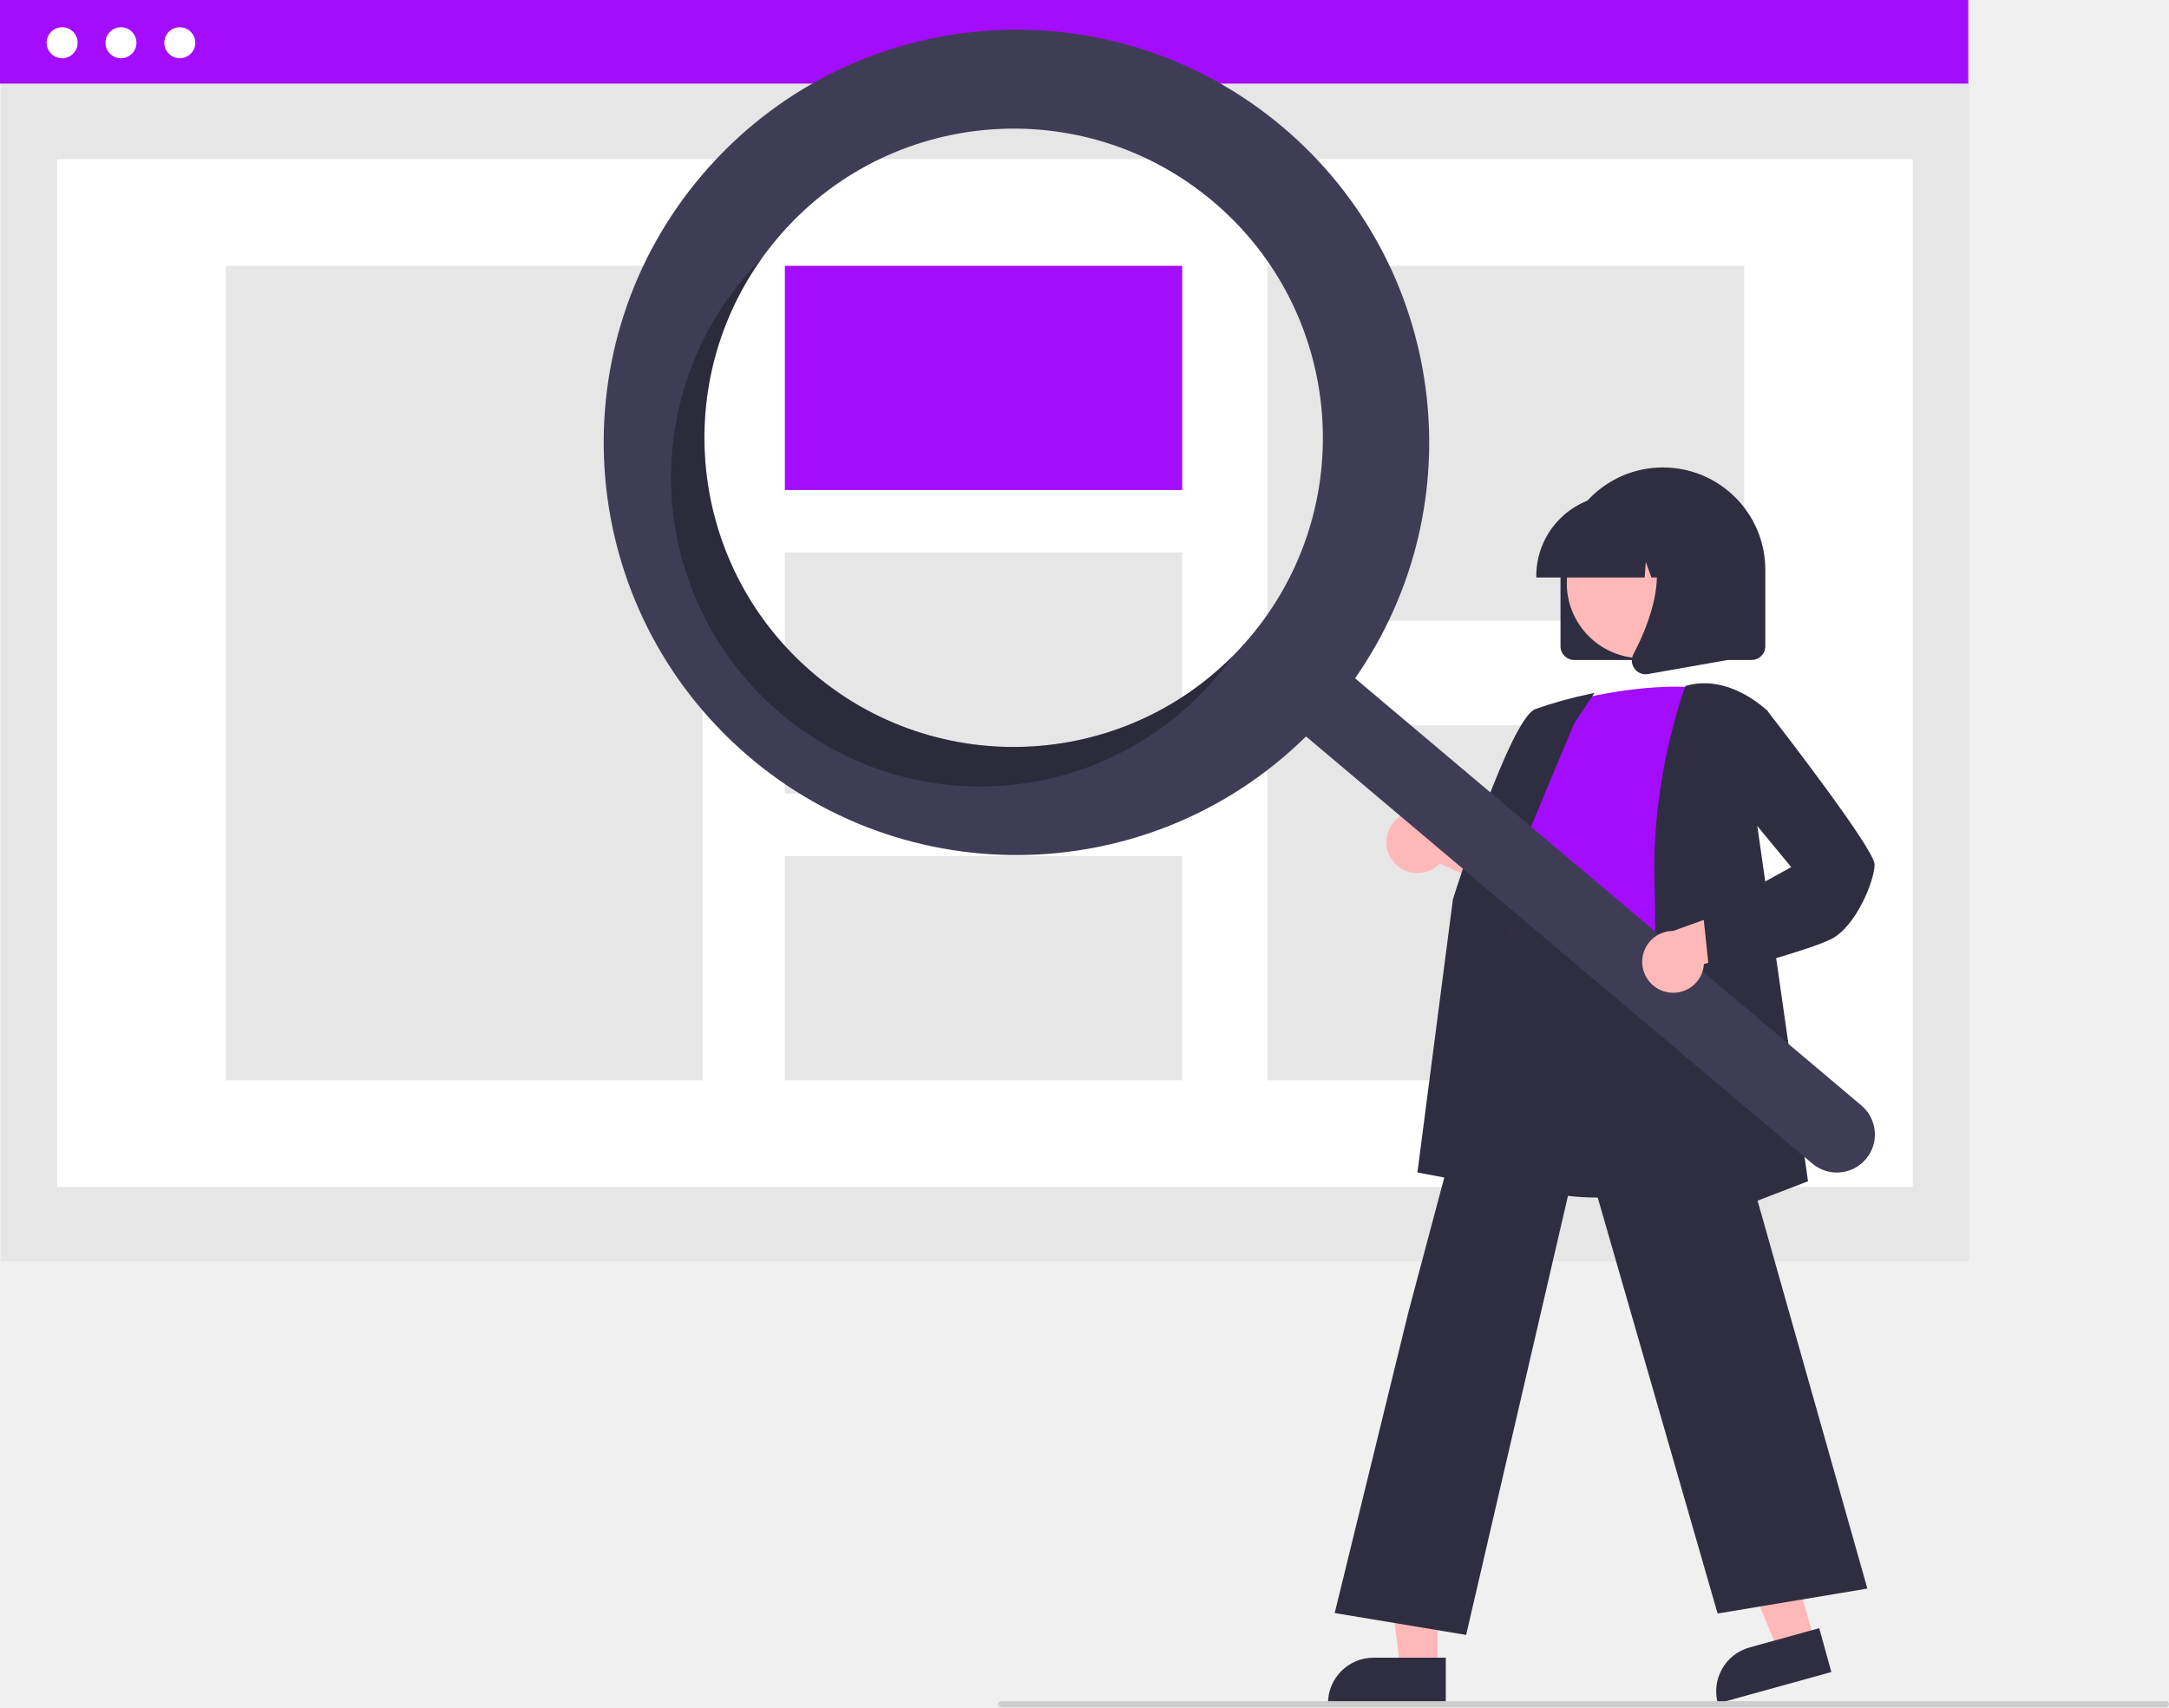
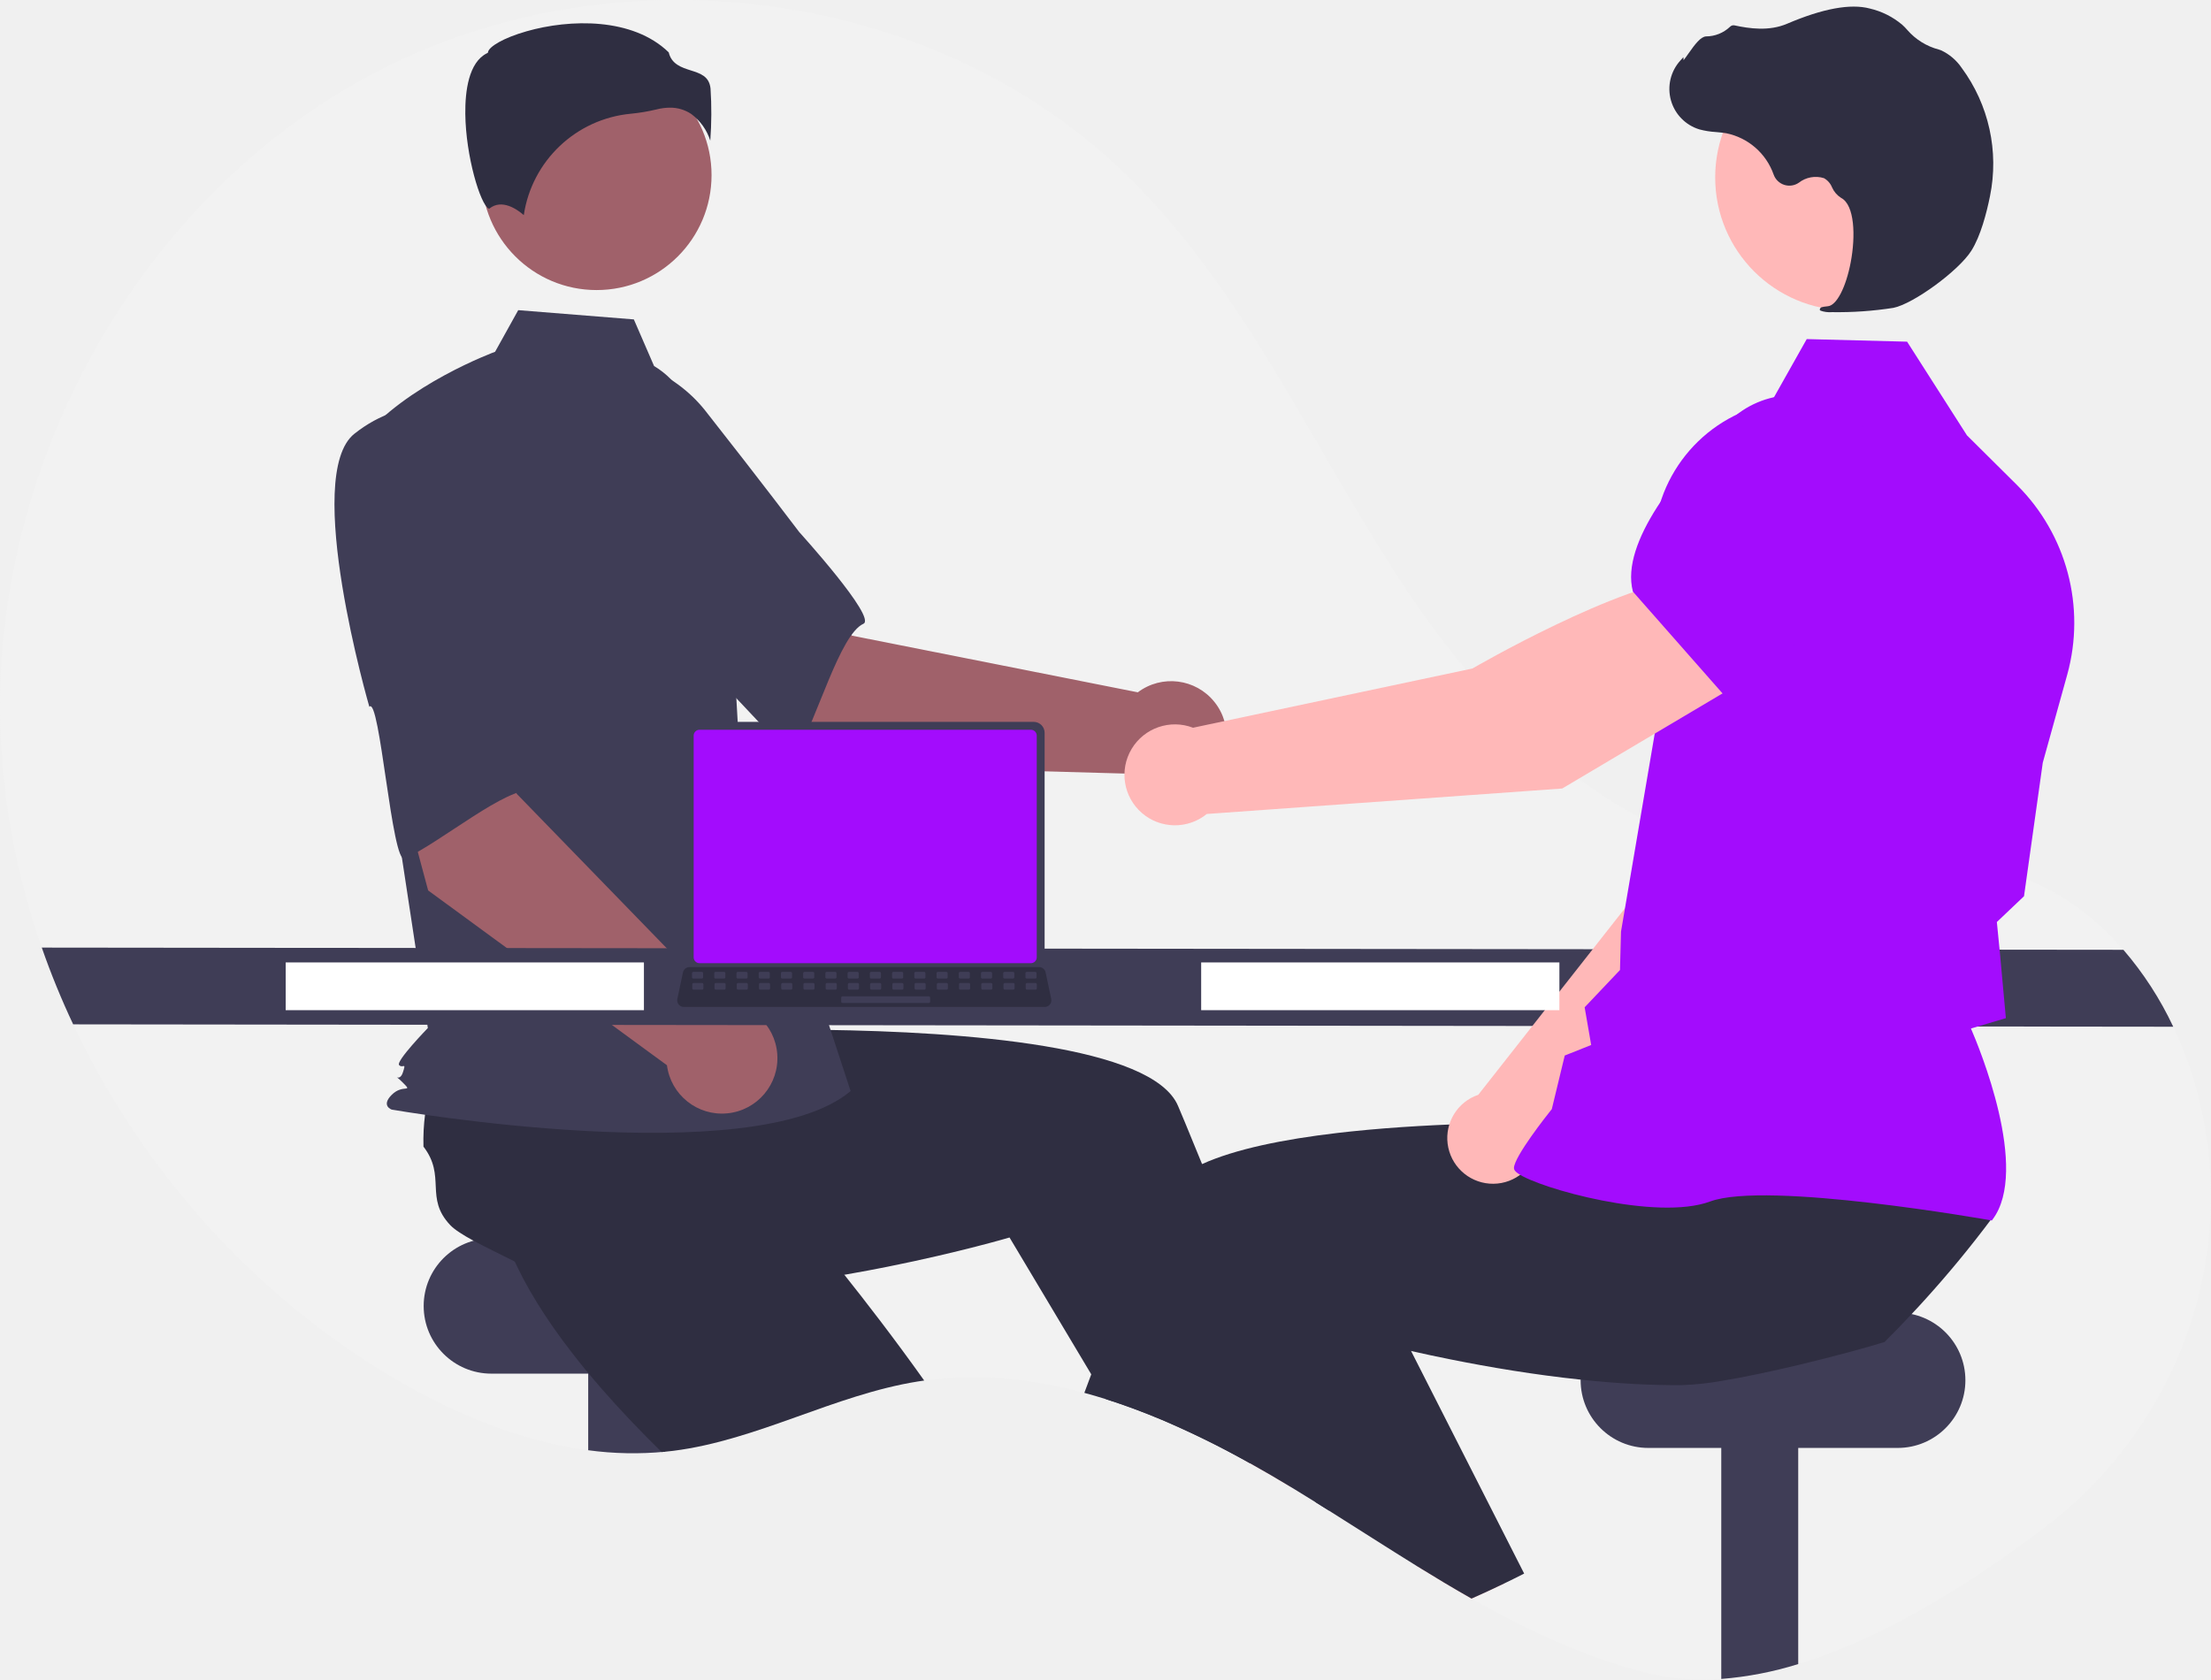
- <svg xmlns="http://www.w3.org/2000/svg" data-name="Layer 1" width="709.533" height="558.594" viewBox="0 0 709.533 558.594">
-   <rect x="0.275" y="0.365" width="643.862" height="412.358" fill="#e6e6e6" />
-   <rect x="18.686" y="52.085" width="607.039" height="336.243" fill="#fff" />
-   <rect width="643.862" height="27.354" fill="#a30cfd" />
-   <circle cx="20.327" cy="13.985" r="5.07" fill="#fff" />
-   <circle cx="39.571" cy="13.985" r="5.07" fill="#fff" />
-   <circle cx="58.814" cy="13.985" r="5.07" fill="#fff" />
-   <rect x="73.844" y="86.973" width="155.981" height="266.467" fill="#e6e6e6" />
-   <rect x="256.75" y="86.973" width="129.984" height="73.348" fill="#a30cfd" />
-   <rect x="256.75" y="180.747" width="129.984" height="78.919" fill="#e6e6e6" />
-   <rect x="256.75" y="280.092" width="129.984" height="73.348" fill="#e6e6e6" />
-   <rect x="414.587" y="86.973" width="155.981" height="116.125" fill="#e6e6e6" />
-   <rect x="414.587" y="237.315" width="155.981" height="116.125" fill="#e6e6e6" />
-   <path d="M755.712,382.143v-25a33.5,33.5,0,1,1,67,0v25a4.505,4.505,0,0,1-4.5,4.5h-58A4.505,4.505,0,0,1,755.712,382.143Z" transform="translate(-245.2337 -170.7031)" fill="#2f2e41" />
-   <polygon points="593.514 536.786 581.698 540.056 563.462 496.038 580.901 491.212 593.514 536.786" fill="#ffb8b8" />
-   <path d="M819.385,708.282h23.644a0,0,0,0,1,0,0v14.887a0,0,0,0,1,0,0H804.498a0,0,0,0,1,0,0v0A14.887,14.887,0,0,1,819.385,708.282Z" transform="translate(-406.293 74.94457) rotate(-15.46951)" fill="#2f2e41" />
-   <polygon points="470.328 545.875 458.068 545.875 452.235 498.587 470.33 498.587 470.328 545.875" fill="#ffb8b8" />
-   <path d="M449.311,542.372h23.644a0,0,0,0,1,0,0v14.887a0,0,0,0,1,0,0H434.424a0,0,0,0,1,0,0v0A14.887,14.887,0,0,1,449.311,542.372Z" fill="#2f2e41" />
-   <path d="M700.778,452.301a10.056,10.056,0,0,0,15.392.917l32.59,14.658L745.796,449.545l-30.494-11.109a10.11,10.11,0,0,0-14.524,13.865Z" transform="translate(-245.2337 -170.7031)" fill="#ffb8b8" />
-   <path d="M768.492,562.539c-10.239,0-20.839-1.525-29.749-6.062a38.416,38.416,0,0,1-19.709-23.565c-4.642-14.699,1.211-29.14,6.871-43.105,3.508-8.654,6.821-16.827,7.68-24.884l.3-2.86c1.339-12.848,2.495-23.943,8.897-28.105,3.318-2.157,7.78-2.28,13.641-.377l55.045,17.881-2.024,104.49-.334.112C808.823,556.161,789.418,562.539,768.492,562.539Z" transform="translate(-245.2337 -170.7031)" fill="#2f2e41" />
-   <path d="M755.462,401.051s27-8,48-5c0,0-12,66-8,88s-69.5,8.5-54.5-12.5l5-25s-10-10-1-22Z" transform="translate(-245.2337 -170.7031)" fill="#a30cfd" />
-   <path d="M742.182,560.558l-33.276-6.239,11.618-89.407c.781-2.496,18.778-59.143,26.952-62.208a139.517,139.517,0,0,1,18.166-5.047l1.184-.237-6.672,10.009-26.564,63.654Z" transform="translate(-245.2337 -170.7031)" fill="#2f2e41" />
-   <path d="M724.843,705.622l-42.995-7.166,24.128-98.524,35.903-134.737.354,2.393c.028.178,3.382,17.78,53.151,9.97l.438-.068.121.426,60.152,212.538-48.99,8.165L762.422,543.551Z" transform="translate(-245.2337 -170.7031)" fill="#2f2e41" />
-   <path d="M784.436,577.29l.027-.756c.03-.84,2.988-84.373,2-117.967-.991-33.709,9.922-62.901,10.032-63.192l.089-.234.241-.069c14.12-4.034,26.369,8.005,26.491,8.127l.172.172-4.021,33.176,17.216,120.642Z" transform="translate(-245.2337 -170.7031)" fill="#2f2e41" />
-   <circle cx="537.095" cy="190.797" r="24.561" fill="#ffb8b8" />
-   <path d="M747.787,359.143a26.53,26.53,0,0,1,26.5-26.5h5a26.53,26.53,0,0,1,26.5,26.5v.5H795.22l-3.604-10.092-.721,10.092h-5.461l-1.818-5.092-.364,5.092H747.787Z" transform="translate(-245.2337 -170.7031)" fill="#2f2e41" />
-   <path d="M779.911,389.454a4.433,4.433,0,0,1-.352-4.707c5.299-10.078,12.717-28.7,2.87-40.185l-.708-.825h28.587V386.658l-25.969,4.582a4.596,4.596,0,0,1-.796.07A4.482,4.482,0,0,1,779.911,389.454Z" transform="translate(-245.2337 -170.7031)" fill="#2f2e41" />
-   <path d="M664.814,212.249a135.02,135.02,0,1,0,7.655,199.403L838.087,551.4a12.442,12.442,0,0,0,16.066-19.003l-.018-.015L688.516,392.634A135.027,135.027,0,0,0,664.814,212.249ZM654.137,379.177a101.158,101.158,0,1,1-12.077-142.548l0,0A101.158,101.158,0,0,1,654.137,379.177Z" transform="translate(-245.2337 -170.7031)" fill="#3f3d56" />
-   <path d="M511.589,391.254a101.163,101.163,0,0,1-17.166-135.989q-2.901,2.922-5.609,6.12A101.158,101.158,0,1,0,643.438,391.856q2.702-3.202,5.089-6.559A101.163,101.163,0,0,1,511.589,391.254Z" transform="translate(-245.2337 -170.7031)" opacity="0.3" style="isolation:isolate" />
-   <path d="M790.214,495.239a10.056,10.056,0,0,0,12.424-9.133l34.433-9.557L823.074,464.346l-30.552,10.947A10.11,10.11,0,0,0,790.214,495.239Z" transform="translate(-245.2337 -170.7031)" fill="#ffb8b8" />
-   <path d="M804.526,490.18,802.43,470.274l28.762-15.869-18.752-22.7L815.5,406.205l7.62-3.266.237.305c3.593,4.62,35.105,45.281,35.105,50.307,0,5.163-6.029,20.323-14.276,24.447-7.956,3.978-37.831,11.709-39.099,12.037Z" transform="translate(-245.2337 -170.7031)" fill="#2f2e41" />
-   <path d="M953.766,729.297h-381a1,1,0,1,1,0-2h381a1,1,0,0,1,0,2Z" transform="translate(-245.2337 -170.7031)" fill="#ccc" />
+ <svg xmlns="http://www.w3.org/2000/svg" data-name="Layer 1" width="833.222" height="633.11" viewBox="0 0 833.222 633.11">
+   <path d="M954.314,708.907c-27.3,20.79-60.56,41.85-93.26,51.78a132.151,132.151,0,0,1-29,5.61,87.682,87.682,0,0,1-27.45-2.13c-23.6-5.87-45.49-16.15-66.67-28.16-6.92-3.93-13.76-8.04-20.56-12.24-11.1-6.86-22.09-13.96-33.11-20.89-1.65-1.05-3.29-2.08-4.94-3.1h-.01q-3.99-2.505-8-4.94c-.47-.29-.94-.57-1.42-.86q-7.575-4.59-15.41-8.97c-.64-.35-1.28-.71-1.92-1.06a337.758,337.758,0,0,0-31.12-15.23c-6.98-2.94-14.05-5.59-21.19-7.85h-.01c-2.73-.86-5.47-1.67-8.22-2.41a172.032,172.032,0,0,0-25.14-4.92,137.461,137.461,0,0,0-35.21.28c-.79.11-1.57.22-2.36.35-31.6,5.06-60.44,22.12-92.18,26.14-1.03.13-2.05.25-3.08.34-.44.04-.88.09-1.32.12a126.185,126.185,0,0,1-27.68-.68c-25.63-3.38-50.59-13.87-73.06-27.09-52.53-30.91-95.13-78.42-121.03-133.44a297.454,297.454,0,0,1-11.83-28.93,278.47,278.47,0,0,1-15.67-84.85c-2.43-100.36,54.6-201.05,144.14-246.44,89.55-45.39,207.35-30.38,279.57,39.35,43.81,42.3,69.16,99.62,102.13,150.83,32.97,51.2,79.83,100.11,140.27,107.57,30.79,3.8,63.01-3.55,92.52,6.01,16.34,5.3,30.28,15.44,41.51,28.36a127.185,127.185,0,0,1,18.78,29,141.927,141.927,0,0,1,8.73,23.54c.41,1.49.79,2.98,1.16,4.47C1026.974,608.507,1003.484,671.447,954.314,708.907Z" transform="translate(-183.3889 -133.445)" fill="#f2f2f2" />
+   <rect x="159.665" y="466.772" width="145" height="51" rx="25.5" fill="#3f3d56" />
+   <path d="M434.054,638.217v42.43a125.553,125.553,0,0,1-29-.56v-41.87Z" transform="translate(-183.3889 -133.445)" fill="#3f3d56" />
+   <path d="M531.674,653.817c-.79.11-1.57.22-2.36.35-31.6,5.06-60.44,22.12-92.18,26.14-1.03.13-2.05.25-3.08.34-.44.04-.88.09-1.32.12-7.75-7.59-15.5-15.67-22.78-24.04-3.95-4.53-7.77-9.15-11.36-13.83-9.32-12.08-17.22-24.5-22.44-36.7.53-5.85-3.11-19.38-4.85-29.74l-.01-.01c-.74-4.35-1.14-8.13-.77-10.56,2.12-14.02,13.57-12.41,17.09-26.15a77.5,77.5,0,0,1,10.11-7.11c.59-.35,1.19-.7,1.81-1.05l38.2-26.4,14.6,14.32,22.22,21.8,24.08,23.61-20.44,20.65s17.08,19.69,37.05,45.94C520.604,638.547,526.174,646.077,531.674,653.817Z" transform="translate(-183.3889 -133.445)" fill="#2f2e41" />
+   <path d="M861.054,638.217v122.47a132.151,132.151,0,0,1-29,5.61v-128.08Z" transform="translate(-183.3889 -133.445)" fill="#3f3d56" />
+   <rect x="595.665" y="494.772" width="145" height="51" rx="25.5" fill="#3f3d56" />
+   <path d="M669.894,693.977q-7.575-4.59-15.41-8.97c-.64-.35-1.28-.71-1.92-1.06l3.44-1.47,9.28-3.99.09-.04.1.34Z" transform="translate(-183.3889 -133.445)" fill="#ffb6b6" />
+   <path d="M684.264,702.877c-1.65-1.05-3.29-2.08-4.94-3.1h-.01q-3.99-2.505-8-4.94c-.47-.29-.94-.57-1.42-.86q-7.575-4.59-15.41-8.97c-.64-.35-1.28-.71-1.92-1.06a337.758,337.758,0,0,0-31.12-15.23c-6.98-2.94-14.05-5.59-21.19-7.85h-.01l-5.61-9.39-25.25-42.29-5.55-9.29s-18.93,5.6-45.72,10.97c-9.75,1.96-20.53,3.88-31.84,5.5-12.09,1.72-24.77,3.09-37.37,3.75-6.01.32-12,.48-17.9.43-15.25-.1-29.9-1.53-42.73-4.93-4.28-4.02-17.18-9.49-26.42-14.5h-.01c-3.88-2.1-7.1-4.11-8.79-5.9-9.74-10.3-1.42-18.33-10.08-29.57a78.018,78.018,0,0,1,.63-12.34c.09-.68.18-1.37.29-2.07l2.73-46.36,20.28-2.68,30.86-4.08,33.43-4.42,3.68,28.82s26.03-1.32,59.01-.88c52.97.72,123.85,6,133.45,28.66.9,2.13,1.8,4.28,2.7,6.43q3.21,7.71,6.36,15.5c7.61,18.8,14.87,37.78,21.5,55.72,4.12,11.16,8,21.92,11.57,31.99,2.87,8.1,5.53,15.76,7.96,22.81,2.22,6.44,4.23,12.37,6.02,17.69C683.724,701.267,683.994,702.087,684.264,702.877Z" transform="translate(-183.3889 -133.445)" fill="#2f2e41" />
+   <path d="M497.708,421.99l-64.055-54.401,41.675-42.177,29.075,47.623,107.774,21.367a20.9,20.9,0,1,1-2.97,30.678Z" transform="translate(-183.3889 -133.445)" fill="#a0616a" />
+   <path d="M377.042,296.092c-7.403,24.083,63.1,81.52,63.1,81.52.783-5.782,40.756,44.073,43.475,39.558,7.729-12.832,16.234-44.552,25.157-48.606,5.103-2.318-24.171-34.543-24.171-34.543s-14.933-19.756-34.649-44.794a53.412,53.412,0,0,0-47.084-20.961S384.445,272.009,377.042,296.092Z" transform="translate(-183.3889 -133.445)" fill="#3f3d56" />
+   <circle cx="224.825" cy="66.009" r="43.324" fill="#a0616a" />
+   <path d="M429.876,271.412c9.334,5.549,14.917,15.744,18.122,26.119a247.516,247.516,0,0,1,10.636,59.137l3.385,60.089,41.926,127.947c-36.336,30.746-172.919,6.988-172.919,6.988s-4.193-1.397,0-5.59,8.274-.478,4.082-4.671-1.302.478.095-3.715,0-1.397-1.398-2.795,10.819-13.976,10.819-13.976L333.445,447.503,319.47,299.363c16.771-20.963,50.498-33.321,50.498-33.321l8.715-15.687,43.574,3.486Z" transform="translate(-183.3889 -133.445)" fill="#3f3d56" />
+   <path d="M443.928,176.437a20.078,20.078,0,0,1,7.133,10.02,141.018,141.018,0,0,0,.093-19.659c-.511-4.601-3.75-5.636-7.5-6.835-3.387-1.083-7.218-2.307-8.248-6.774-13.619-13.248-37.326-12.58-53.55-7.959-8.928,2.543-14.065,5.81-14.524,7.724l-.095.394-.363.181c-6.882,3.441-8.221,14.306-8.133,22.815.168,16.031,5.703,34.239,8.821,35.718.165.078.207.048.278-.012h0c4.695-3.752,10.424.285,12.941,2.48a45.059,45.059,0,0,1,40.346-38.219,70.703,70.703,0,0,0,9.724-1.631,20.472,20.472,0,0,1,4.968-.652A14.137,14.137,0,0,1,443.928,176.437Z" transform="translate(-183.3889 -133.445)" fill="#2f2e41" />
+   <path d="M389.338,487.262,376.085,480.475a3.632,3.632,0,0,1,3.276-6.397l13.253,6.787a3.632,3.632,0,0,1-3.276,6.397Z" transform="translate(-183.3889 -133.445)" fill="#a30cfd" />
+   <path d="M344.735,469.078l-21.801-81.162,58.259-11.028-3.133,55.709,76.547,78.818A20.9,20.9,0,1,1,434.732,534.973Z" transform="translate(-183.3889 -133.445)" fill="#a0616a" />
+   <path d="M316.972,296.916c-19.775,15.612,5.606,102.935,5.606,102.935,3.93-4.313,8.496,59.425,13.299,57.255,13.651-6.168,38.673-27.438,48.319-25.704,5.516.992-.263-42.159-.263-42.159s-1.063-24.742-3.061-56.548a53.412,53.412,0,0,0-26.836-44.001S336.747,281.305,316.972,296.916Z" transform="translate(-183.3889 -133.445)" fill="#3f3d56" />
+   <path d="M1002.384,520.457l-791.42-.9a297.454,297.454,0,0,1-11.83-28.93l784.47.83A127.185,127.185,0,0,1,1002.384,520.457Z" transform="translate(-183.3889 -133.445)" fill="#3f3d56" />
+   <path d="M750.314,730.277q-6.135,2.97-12.38,5.73c-6.92-3.93-13.76-8.04-20.56-12.24l25.22-11.08Z" transform="translate(-183.3889 -133.445)" fill="#ffb6b6" />
+   <path d="M934.194,592.477q-6.15,8.25-12.69,16.17-6.03,7.305-12.38,14.33c-1.75,1.94-3.52,3.87-5.33,5.78q-4.995,5.355-10.21,10.53c-6.26,1.97-18.94,5.44-32.53,8.68-9.89,2.35-20.26,4.58-29,6a104.486,104.486,0,0,1-14.81,1.58c-5.9.05-11.89-.11-17.9-.43-6.78-.36-13.57-.92-20.28-1.64-17.45-1.83-34.35-4.68-48.93-7.61-5.34-1.06-10.36-2.14-14.98-3.19-8.75-1.97-16.07-3.81-21.37-5.21-5.97-1.56-9.37-2.57-9.37-2.57l-14.95,25.04-7.76,12.99-5.7,9.55-1.52,2.53c-.64-.35-1.28-.71-1.92-1.06a337.758,337.758,0,0,0-31.12-15.23c-6.98-2.94-14.05-5.59-21.19-7.85h-.01c-2.73-.86-5.47-1.67-8.22-2.41q1.29-3.465,2.61-6.98,2.46-6.555,5.02-13.23c3.69-9.64,7.51-19.42,11.44-29.15,3.22-7.99,6.5-15.95,9.82-23.8,1.53-3.62,4.64-6.8,8.99-9.59a52.323,52.323,0,0,1,6.49-3.48c12.45-5.67,30.79-9.36,51-11.73,1.67-.19,3.35-.38,5.04-.56,16.73-1.76,34.48-2.67,51.08-3.09,8.31-.21,16.33-.29,23.79-.3q3.615,0,7.03.02h.01c6.15.03,11.81.12,16.79.22.97.02,1.91.05,2.83.07h.01c.62.01,1.23.03,1.83.04,10.89.28,17.57.62,17.57.62l2.59-20.32.53-4.1.5-3.9v-.01l.06-.49.41-.01,7.2-.14,60.52-1.18,33.06-.65-5.24,22.46-8.65,37.06C905.234,592.097,934.494,587.507,934.194,592.477Z" transform="translate(-183.3889 -133.445)" fill="#2f2e41" />
+   <path d="M757.774,726.577c-2.47,1.26-4.96,2.5-7.46,3.7q-6.135,2.97-12.38,5.73c-6.92-3.93-13.76-8.04-20.56-12.24-11.1-6.86-22.09-13.96-33.11-20.89-1.65-1.05-3.29-2.08-4.94-3.1h-.01c-4.54-6.74-9.17-13.76-13.84-20.99-.07-.1-.13-.2-.19-.3q-1.8-2.76-3.58-5.56c-7.47-11.7-14.98-23.9-22.27-36.36l18.46-8.62,34.32-16.02,5.92-2.76,17.02,33.51,15.18,29.89,3.38,6.65Z" transform="translate(-183.3889 -133.445)" fill="#2f2e41" />
+   <path d="M762.946,565.695l87.501-84.384,24.252-68.67L838.926,397.086c-18.375,17.601-38.237,72.424-38.237,72.424L740.477,546.115c-.469.161-.937.331-1.399.535a17.231,17.231,0,1,0,23.869,19.045Z" transform="translate(-183.3889 -133.445)" fill="#ffb8b8" />
+   <path d="M828.86,404.753l45.375,14.405.171-.028c16.889-2.829,30.903-30.412,39.684-53.054a31.596,31.596,0,0,0-16.087-40.025h0a31.666,31.666,0,0,0-33.165,4.184l-23.301,19.039Z" transform="translate(-183.3889 -133.445)" fill="#a30cfd" />
+   <path d="M934.012,593.49l.265-.352c14.157-18.776-5.206-65.273-8.133-72.017l13.164-3.899-2.294-25.064-1.105-11.176L946.143,471.262l.034-.248,7.039-50.092,9.21-33.154A73.285,73.285,0,0,0,943.465,316.233L924.638,297.54l-22.556-35.306-37.819-.976-13.6,24.159a55.141,55.141,0,0,0-44.103,55.179l1.28,64.316L794.269,484.598l-.381,14.475-13.319,14.055,2.462,14.21-9.963,3.969-4.875,20.191c-1.862,2.33-14.156,17.87-14.268,22.202-.017.65.447,1.292,1.459,2.016,7.958,5.694,52.437,18.031,72.456,10.614,21.323-7.894,104.895,6.932,105.737,7.083Z" transform="translate(-183.3889 -133.445)" fill="#a30cfd" />
+   <circle cx="696.48" cy="66.885" r="50.104" fill="#ffb8b8" />
+   <path d="M873.756,251.104a136.267,136.267,0,0,0,23.181-1.62c7.599-1.545,24.599-14.003,29.339-21.5h0c3.521-5.57,5.772-14.268,7.042-20.583a60.914,60.914,0,0,0-10.654-48.358,19.245,19.245,0,0,0-7.773-6.634c-.278-.109-.565-.205-.855-.288a23.745,23.745,0,0,1-11.812-7.309,19.586,19.586,0,0,0-1.964-2.021,29.248,29.248,0,0,0-12.203-6.127c-7.254-1.941-17.752-.014-31.202,5.733-6.757,2.888-14.147,1.843-19.832.609a1.86,1.86,0,0,0-1.751.6,13.132,13.132,0,0,1-8.925,3.558c-2.032.089-4.164,2.903-6.741,6.572-.585.833-1.267,1.805-1.759,2.396l-.066-1.136-1.149,1.267a15.935,15.935,0,0,0,7.194,25.961,31.076,31.076,0,0,0,6.25.996c1.279.115,2.602.234,3.87.454a24.025,24.025,0,0,1,17.853,15.59,6.283,6.283,0,0,0,9.483,3.05,10.381,10.381,0,0,1,9.459-1.722,6.891,6.891,0,0,1,3.046,3.455,8.98,8.98,0,0,0,3.408,3.976c5.15,2.655,5.505,14.417,3.655,24.222-1.783,9.451-5.307,16.288-8.57,16.626-2.512.26-2.799.438-2.981.883l-.162.398.282.372A10.261,10.261,0,0,0,873.756,251.104Z" transform="translate(-183.3889 -133.445)" fill="#2f2e41" />
+   <path d="M841.302,389.605l-19.319-38.516c-28.041,1.915-83.695,34.337-83.695,34.337L632.99,407.752a19.023,19.023,0,1,0,5.186,32.508L772.123,430.659Z" transform="translate(-183.3889 -133.445)" fill="#ffb8b8" />
+   <path d="M833.51,395.929l50.454-37.495,8.887-32.027a34.982,34.982,0,0,0-10.521-35.394h0a34.899,34.899,0,0,0-47.624,1.537c-18.987,18.951-40.642,45.39-35.99,63.723l.047.186Z" transform="translate(-183.3889 -133.445)" fill="#a30cfd" />
+   <rect x="452.665" y="362.772" width="135" height="18" fill="#fff" />
+   <rect x="107.665" y="362.772" width="135" height="18" fill="#fff" />
+   <path d="M441.818,409.655v85.704a4.122,4.122,0,0,0,4.119,4.119H572.941a4.122,4.122,0,0,0,4.119-4.119v-85.704a4.124,4.124,0,0,0-4.119-4.115H445.937A4.124,4.124,0,0,0,441.818,409.655Z" transform="translate(-183.3889 -133.445)" fill="#3f3d56" />
+   <path d="M444.797,410.722v83.58a2.205,2.205,0,0,0,2.201,2.201H571.884a2.205,2.205,0,0,0,2.201-2.201V410.722a2.206,2.206,0,0,0-2.201-2.206H446.999A2.206,2.206,0,0,0,444.797,410.722Z" transform="translate(-183.3889 -133.445)" fill="#a30cfd" />
+   <path d="M439.161,512.074a2.47,2.47,0,0,0,1.943.93h135.992A2.502,2.502,0,0,0,579.543,509.988l-2.111-10.027a2.507,2.507,0,0,0-1.558-1.818,2.425,2.425,0,0,0-.888-.168H443.208a2.425,2.425,0,0,0-.888.168,2.507,2.507,0,0,0-1.558,1.818l-2.111,10.027A2.5,2.5,0,0,0,439.161,512.074Z" transform="translate(-183.3889 -133.445)" fill="#2f2e41" />
+   <rect x="569.832" y="499.781" width="4.188" height="2.513" rx="0.488" transform="translate(960.4626 868.6308) rotate(-180)" fill="#3f3d56" />
+   <rect x="561.455" y="499.781" width="4.188" height="2.513" rx="0.488" transform="translate(943.7086 868.6308) rotate(-180)" fill="#3f3d56" />
+   <rect x="553.078" y="499.781" width="4.188" height="2.513" rx="0.488" transform="translate(926.9547 868.6308) rotate(-180)" fill="#3f3d56" />
+   <rect x="544.701" y="499.781" width="4.188" height="2.513" rx="0.488" transform="translate(910.2007 868.6308) rotate(-180)" fill="#3f3d56" />
+   <rect x="536.324" y="499.781" width="4.188" height="2.513" rx="0.488" transform="translate(893.4467 868.6308) rotate(-180)" fill="#3f3d56" />
+   <rect x="527.947" y="499.781" width="4.188" height="2.513" rx="0.488" transform="translate(876.6928 868.6308) rotate(-180)" fill="#3f3d56" />
+   <rect x="519.57" y="499.781" width="4.188" height="2.513" rx="0.488" transform="translate(859.9388 868.6308) rotate(-180)" fill="#3f3d56" />
+   <rect x="511.193" y="499.781" width="4.188" height="2.513" rx="0.488" transform="translate(843.1848 868.6308) rotate(-180)" fill="#3f3d56" />
+   <rect x="502.816" y="499.781" width="4.188" height="2.513" rx="0.488" transform="translate(826.4309 868.6308) rotate(-180)" fill="#3f3d56" />
+   <rect x="494.439" y="499.781" width="4.188" height="2.513" rx="0.488" transform="translate(809.6769 868.6308) rotate(-180)" fill="#3f3d56" />
+   <rect x="486.062" y="499.781" width="4.188" height="2.513" rx="0.488" transform="translate(792.9229 868.6308) rotate(-180)" fill="#3f3d56" />
+   <rect x="477.685" y="499.781" width="4.188" height="2.513" rx="0.488" transform="translate(776.169 868.6308) rotate(-180)" fill="#3f3d56" />
+   <rect x="469.308" y="499.781" width="4.188" height="2.513" rx="0.488" transform="translate(759.415 868.6308) rotate(-180)" fill="#3f3d56" />
+   <rect x="460.931" y="499.781" width="4.188" height="2.513" rx="0.488" transform="translate(742.6611 868.6308) rotate(-180)" fill="#3f3d56" />
+   <rect x="452.554" y="499.781" width="4.188" height="2.513" rx="0.488" transform="translate(725.9071 868.6308) rotate(-180)" fill="#3f3d56" />
+   <rect x="444.177" y="499.781" width="4.188" height="2.513" rx="0.488" transform="translate(709.1531 868.6308) rotate(-180)" fill="#3f3d56" />
+   <rect x="569.931" y="503.97" width="4.188" height="2.513" rx="0.488" transform="translate(960.6605 877.0078) rotate(-180)" fill="#3f3d56" />
+   <rect x="561.554" y="503.97" width="4.188" height="2.513" rx="0.488" transform="translate(943.9066 877.0078) rotate(-180)" fill="#3f3d56" />
+   <rect x="553.177" y="503.97" width="4.188" height="2.513" rx="0.488" transform="translate(927.1526 877.0078) rotate(-180)" fill="#3f3d56" />
+   <rect x="544.8" y="503.97" width="4.188" height="2.513" rx="0.488" transform="translate(910.3987 877.0078) rotate(-180)" fill="#3f3d56" />
+   <rect x="536.423" y="503.97" width="4.188" height="2.513" rx="0.488" transform="translate(893.6447 877.0078) rotate(-180)" fill="#3f3d56" />
+   <rect x="528.046" y="503.97" width="4.188" height="2.513" rx="0.488" transform="translate(876.8907 877.0078) rotate(-180)" fill="#3f3d56" />
+   <rect x="519.669" y="503.97" width="4.188" height="2.513" rx="0.488" transform="translate(860.1368 877.0078) rotate(-180)" fill="#3f3d56" />
+   <rect x="511.292" y="503.97" width="4.188" height="2.513" rx="0.488" transform="translate(843.3828 877.0078) rotate(-180)" fill="#3f3d56" />
+   <rect x="502.915" y="503.97" width="4.188" height="2.513" rx="0.488" transform="translate(826.6288 877.0078) rotate(-180)" fill="#3f3d56" />
+   <rect x="494.538" y="503.97" width="4.188" height="2.513" rx="0.488" transform="translate(809.8749 877.0078) rotate(-180)" fill="#3f3d56" />
+   <rect x="486.161" y="503.97" width="4.188" height="2.513" rx="0.488" transform="translate(793.1209 877.0078) rotate(-180)" fill="#3f3d56" />
+   <rect x="477.784" y="503.97" width="4.188" height="2.513" rx="0.488" transform="translate(776.3669 877.0078) rotate(-180)" fill="#3f3d56" />
+   <rect x="469.407" y="503.97" width="4.188" height="2.513" rx="0.488" transform="translate(759.613 877.0078) rotate(-180)" fill="#3f3d56" />
+   <rect x="461.03" y="503.97" width="4.188" height="2.513" rx="0.488" transform="translate(742.859 877.0078) rotate(-180)" fill="#3f3d56" />
+   <rect x="452.653" y="503.97" width="4.188" height="2.513" rx="0.488" transform="translate(726.1051 877.0078) rotate(-180)" fill="#3f3d56" />
+   <rect x="444.276" y="503.97" width="4.188" height="2.513" rx="0.488" transform="translate(709.3511 877.0078) rotate(-180)" fill="#3f3d56" />
+   <rect x="500.402" y="508.996" width="33.508" height="2.513" rx="0.488" transform="translate(850.9221 887.0602) rotate(-180)" fill="#3f3d56" />
</svg>
